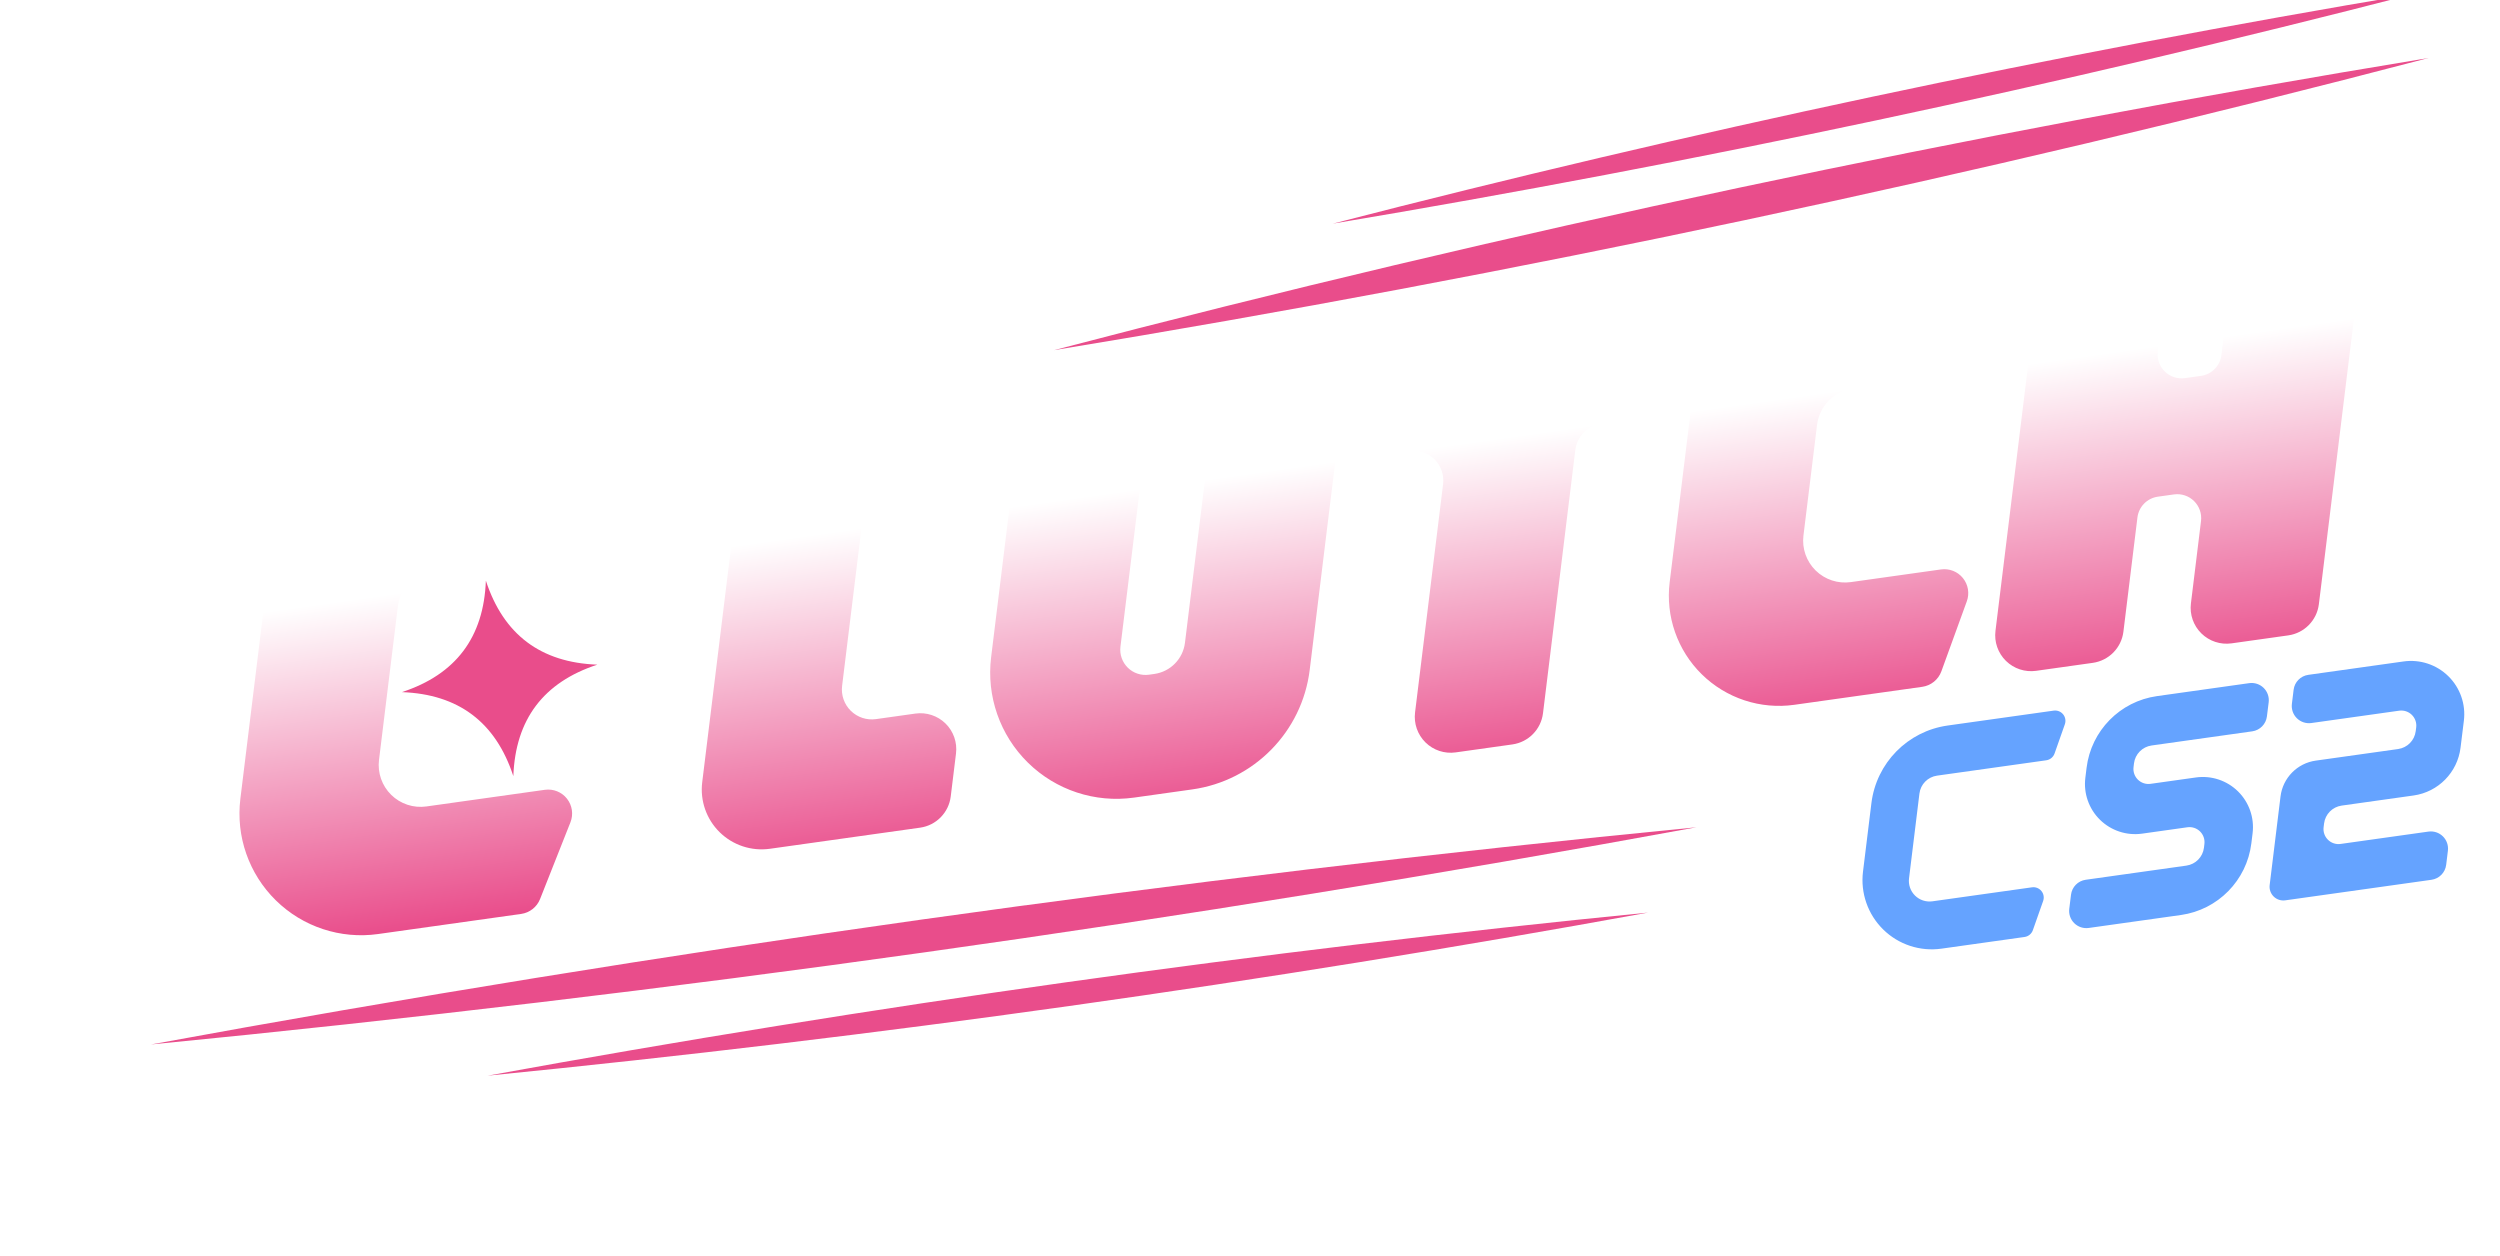
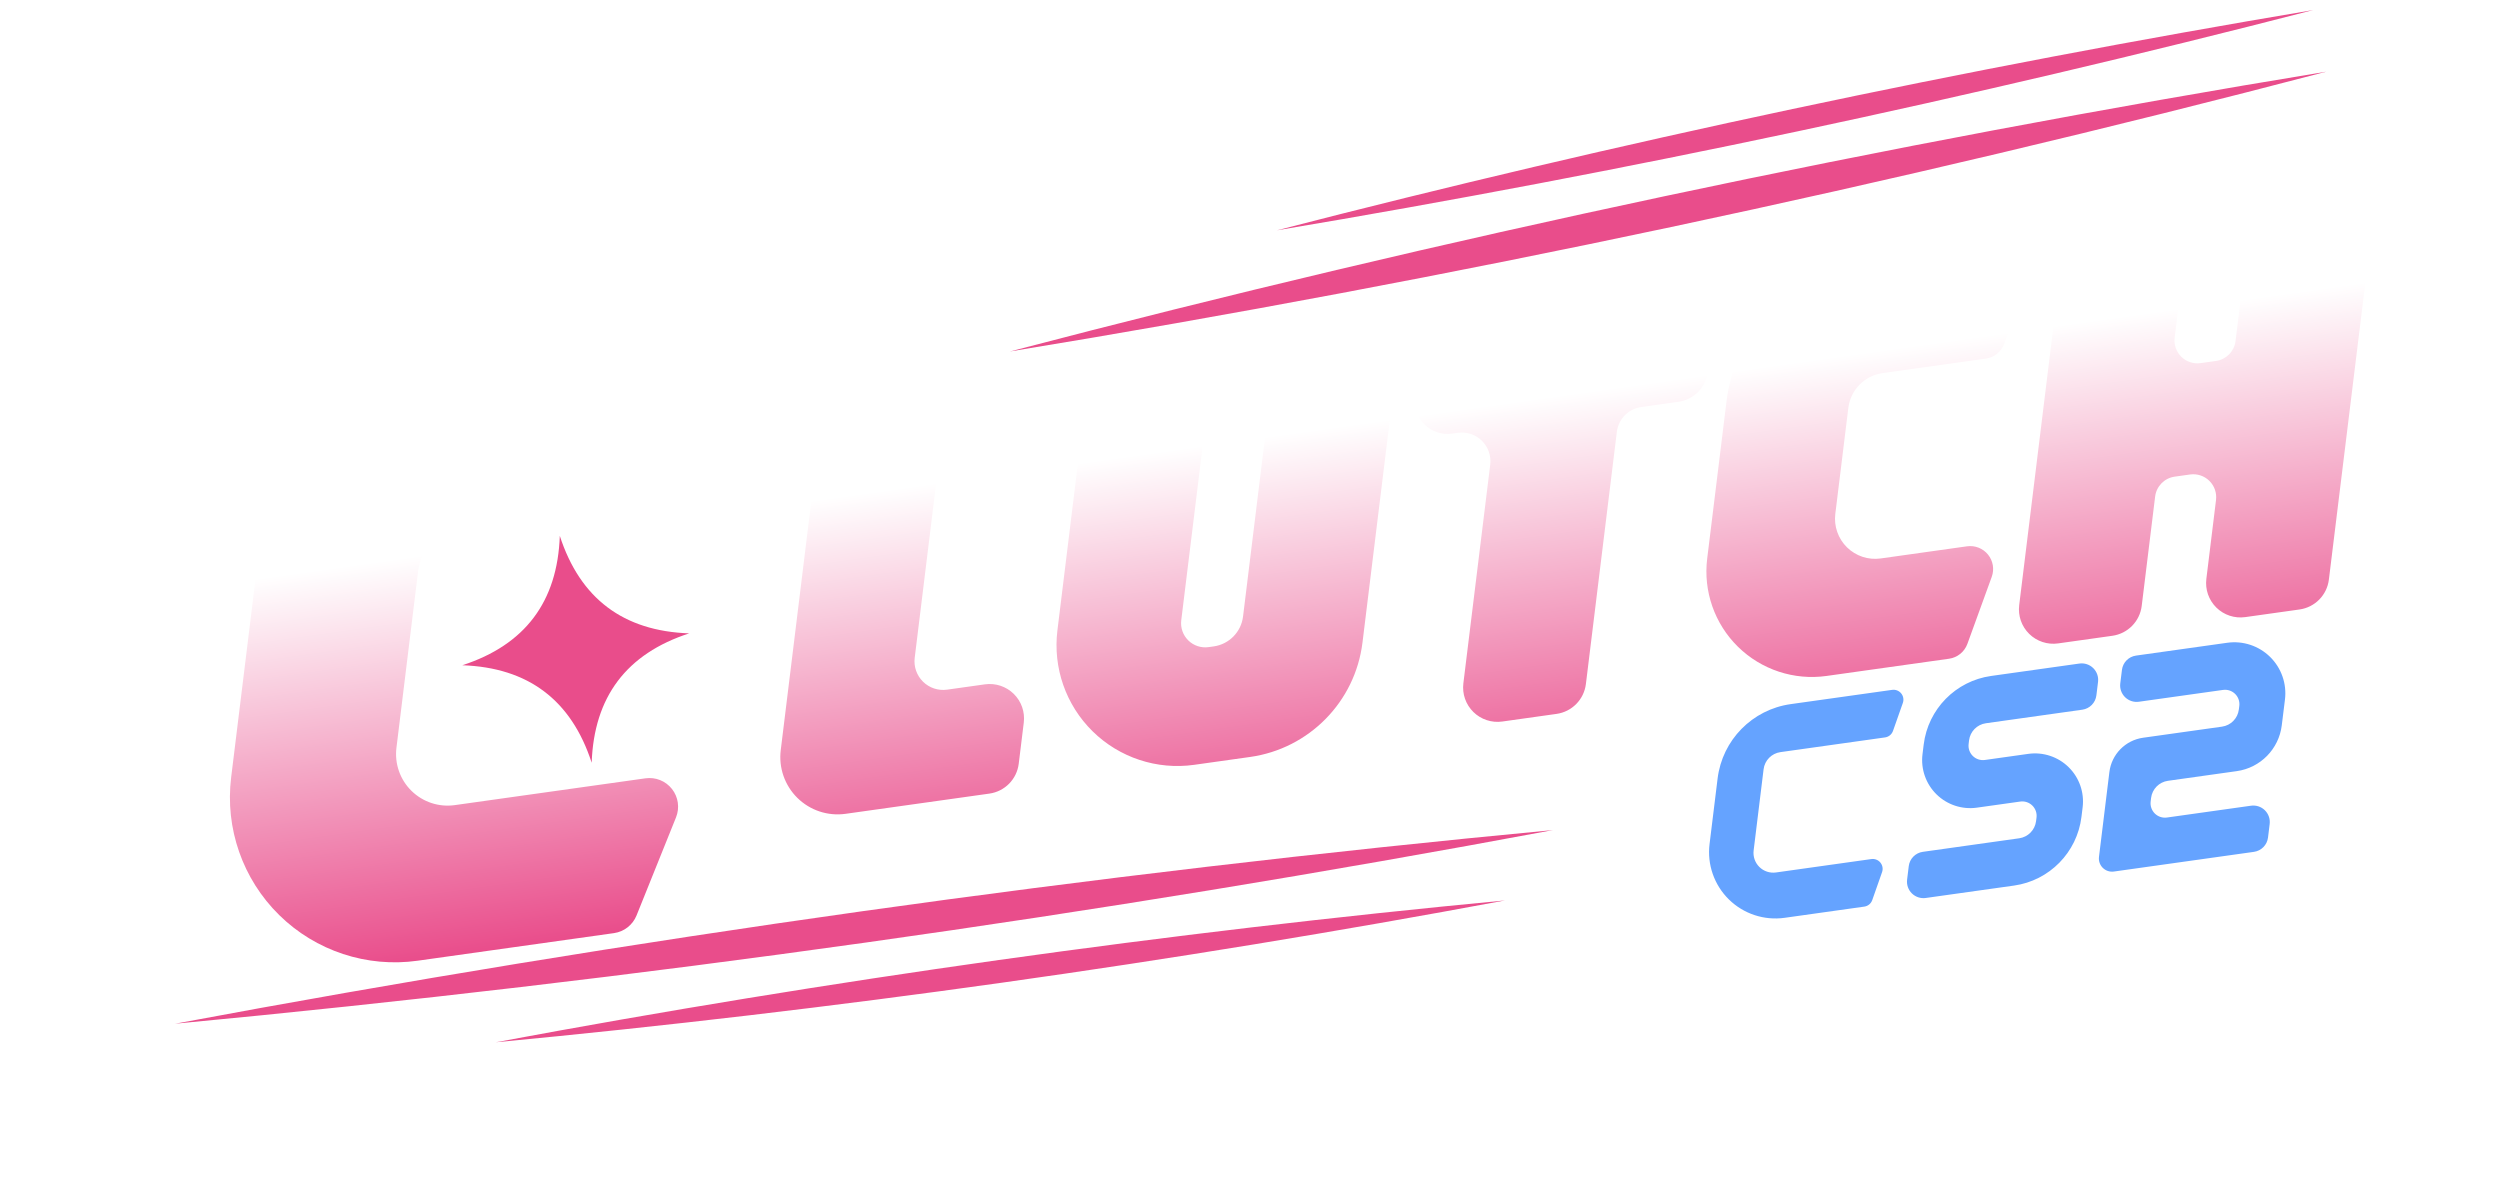
- <svg xmlns="http://www.w3.org/2000/svg" viewBox="-62 -121 836 420" width="836" height="420" role="img" aria-labelledby="title">
+ <svg xmlns="http://www.w3.org/2000/svg" viewBox="-62 -124 873 420" width="873" height="420" role="img" aria-labelledby="title">
  <defs>
-     <linearGradient id="wm" gradientUnits="userSpaceOnUse" x1="0" y1="-10" x2="0" y2="150">
+     <linearGradient id="wm" gradientUnits="userSpaceOnUse" x1="0" y1="-30" x2="0" y2="170">
      <stop offset="0.3" stop-color="#FFFFFF" />
      <stop offset="1" stop-color="#E94D8B" />
    </linearGradient>
  </defs>
-   <g id="tilt" transform="rotate(-8 353 70)">
+   <g id="tilt" transform="rotate(-8 372 70)">
    <g>
-       <path id="streaks" fill="#E94D8B" d="M-30 176Q230.95 165 491.9 176Q230.95 187 -30 176ZM80 202Q275.95 194 471.9 202Q275.95 210 80 202Z" />
+       <path id="streaks" fill="#E94D8B" d="M-20 180Q222.95 169 465.9 180Q222.95 191 -20 180ZM90 202Q267.95 194 445.9 202Q267.95 210 90 202Z" />
    </g>
    <g>
      <path id="streaks-up" fill="#E94D8B" transform="rotate(-4 560 -40)" d="M300 -30Q535 -41 770 -30Q535 -19 300 -30ZM400 -52Q585 -60 770 -52Q585 -44 400 -52Z" />
    </g>
    <g>
-       <path id="clutch" fill="url(#wm)" d="M186.68 -3.43A4 4 0 0 0 183.61 -10L89.3 -10A64 64 0 0 0 27.48 37.44L11.04 98.81A40.67 40.67 0 0 0 50.32 150L98.66 150A8 8 0 0 0 105.62 145.95L119.25 121.95A8 8 0 0 0 112.29 110L72.28 110A14 14 0 0 1 58.76 92.38L72.16 42.38A14 14 0 0 1 85.68 32L154.14 32A6 6 0 0 0 158.74 29.86ZM193.13 8.89A12 12 0 0 1 204.72 0L223.87 0A12 12 0 0 1 235.47 15.11L215.56 89.41A10 10 0 0 0 225.21 102L238.54 102A12 12 0 0 1 250.13 117.11L246.38 131.11A12 12 0 0 1 234.79 140L184.06 140A20 20 0 0 1 164.75 114.82ZM287.13 8.89A12 12 0 0 1 298.72 0L317.87 0A12 12 0 0 1 329.47 15.11L309.56 89.37A8.44 8.44 0 0 0 317.72 100L319.51 100A12 12 0 0 0 331.1 91.11L353.13 8.89A12 12 0 0 1 364.72 0L383.87 0A12 12 0 0 1 395.47 15.11L371.14 105.91A46 46 0 0 1 326.7 140L307 140A42.2 42.2 0 0 1 266.24 86.87ZM405.13 8.89A12 12 0 0 1 416.72 0L495.87 0A12 12 0 0 1 507.47 15.11L503.71 29.11A12 12 0 0 1 492.12 38L479 38A10 10 0 0 0 469.34 45.41L446.38 131.11A12 12 0 0 1 434.79 140L415.64 140A12 12 0 0 1 404.05 124.89L423.96 50.59A10 10 0 0 0 414.3 38L412.33 38A11.51 11.51 0 0 1 401.21 23.51ZM619.27 11.75A8 8 0 0 0 612.21 0L560.95 0A54 54 0 0 0 508.79 40.02L494.42 93.64A36.83 36.83 0 0 0 530 140L573.19 140A8 8 0 0 0 580.26 135.75L591.94 113.75A8 8 0 0 0 584.87 102L554.43 102A14 14 0 0 1 540.9 84.38L550.55 48.38A14 14 0 0 1 564.07 38L600.52 38A8 8 0 0 0 607.59 33.75ZM631.13 8.89A12 12 0 0 1 642.72 0L661.87 0A12 12 0 0 1 673.47 15.11L666.81 39.93A8 8 0 0 0 674.54 50L679.98 50A8 8 0 0 0 687.7 44.07L697.13 8.89A12 12 0 0 1 708.72 0L727.87 0A12 12 0 0 1 739.47 15.11L708.38 131.11A12 12 0 0 1 696.79 140L677.64 140A12 12 0 0 1 666.05 124.89L673.23 98.07A8 8 0 0 0 665.51 88L660.07 88A8 8 0 0 0 652.34 93.93L642.38 131.11A12 12 0 0 1 630.79 140L611.64 140A12 12 0 0 1 600.05 124.89Z" />
+       <path id="clutch" fill="url(#wm)" d="M244.56 -22A5 5 0 0 0 240.56 -30L110.01 -30A84 84 0 0 0 28.87 32.26L11.37 97.56A57.55 57.55 0 0 0 66.96 170L136.18 170A10 10 0 0 0 144.85 164.99L163.27 132.99A10 10 0 0 0 154.6 118L87.35 118A18 18 0 0 1 69.97 95.34L86.04 35.34A18 18 0 0 1 103.43 22L207.61 22A8 8 0 0 0 214.02 18.79ZM231.13 8.89A12 12 0 0 1 242.72 0L261.87 0A12 12 0 0 1 273.47 15.11L253.56 89.41A10 10 0 0 0 263.21 102L276.54 102A12 12 0 0 1 288.13 117.11L284.38 131.11A12 12 0 0 1 272.79 140L222.06 140A20 20 0 0 1 202.75 114.82ZM325.13 8.89A12 12 0 0 1 336.72 0L355.87 0A12 12 0 0 1 367.47 15.11L347.56 89.37A8.44 8.44 0 0 0 355.72 100L357.51 100A12 12 0 0 0 369.1 91.11L391.13 8.89A12 12 0 0 1 402.72 0L421.87 0A12 12 0 0 1 433.47 15.11L409.14 105.91A46 46 0 0 1 364.7 140L345 140A42.2 42.2 0 0 1 304.24 86.87ZM443.13 8.89A12 12 0 0 1 454.72 0L533.87 0A12 12 0 0 1 545.47 15.11L541.71 29.11A12 12 0 0 1 530.12 38L517 38A10 10 0 0 0 507.34 45.41L484.38 131.11A12 12 0 0 1 472.79 140L453.64 140A12 12 0 0 1 442.05 124.89L461.96 50.59A10 10 0 0 0 452.3 38L450.33 38A11.51 11.51 0 0 1 439.21 23.51ZM657.27 11.75A8 8 0 0 0 650.21 0L598.95 0A54 54 0 0 0 546.79 40.02L532.42 93.64A36.83 36.83 0 0 0 568 140L611.19 140A8 8 0 0 0 618.26 135.75L629.94 113.75A8 8 0 0 0 622.87 102L592.43 102A14 14 0 0 1 578.9 84.38L588.55 48.38A14 14 0 0 1 602.07 38L638.52 38A8 8 0 0 0 645.59 33.75ZM669.13 8.89A12 12 0 0 1 680.72 0L699.87 0A12 12 0 0 1 711.47 15.11L704.81 39.93A8 8 0 0 0 712.54 50L717.98 50A8 8 0 0 0 725.7 44.07L735.13 8.89A12 12 0 0 1 746.72 0L765.87 0A12 12 0 0 1 777.47 15.11L746.38 131.11A12 12 0 0 1 734.79 140L715.64 140A12 12 0 0 1 704.05 124.89L711.23 98.07A8 8 0 0 0 703.51 88L698.07 88A8 8 0 0 0 690.34 93.93L680.38 131.11A12 12 0 0 1 668.79 140L649.64 140A12 12 0 0 1 638.05 124.89Z" />
    </g>
    <g>
-       <path id="cs2" fill="#65A3FF" d="M618.68 159.04A3.45 3.45 0 0 0 615.61 154L579.83 154A29.9 29.9 0 0 0 550.95 176.16L544.98 198.44A23.16 23.16 0 0 0 567.35 227.6L595.44 227.6A3.45 3.45 0 0 0 598.5 225.74L603.27 216.54A3.45 3.45 0 0 0 600.21 211.5L566.57 211.5A6.9 6.9 0 0 1 559.91 202.81L567.3 175.21A6.9 6.9 0 0 1 573.97 170.1L610.85 170.1A3.45 3.45 0 0 0 613.91 168.24ZM687.2 161.24A5.75 5.75 0 0 0 681.64 154L650.51 154A27.6 27.6 0 0 0 623.85 174.46L622.97 177.74A16.77 16.77 0 0 0 639.17 198.85L654.47 198.85A5.02 5.02 0 0 1 659.32 205.18L659 206.39A6.9 6.9 0 0 1 652.33 211.5L618.34 211.5A5.75 5.75 0 0 0 612.79 215.76L611.55 220.36A5.75 5.75 0 0 0 617.11 227.6L648.24 227.6A27.6 27.6 0 0 0 674.9 207.14L675.78 203.86A16.77 16.77 0 0 0 659.58 182.75L644.28 182.75A5.02 5.02 0 0 1 639.43 176.43L639.75 175.21A6.9 6.9 0 0 1 646.42 170.1L680.41 170.1A5.75 5.75 0 0 0 685.96 165.84ZM696.04 158.26A5.75 5.75 0 0 1 701.6 154L733.77 154A17.81 17.81 0 0 1 750.98 176.43L748.62 185.21A18.4 18.4 0 0 1 730.85 198.85L706.56 198.85A6.9 6.9 0 0 0 699.9 203.96L699.57 205.18A5.02 5.02 0 0 0 704.43 211.5L734.08 211.5A5.75 5.75 0 0 1 739.64 218.74L738.41 223.34A5.75 5.75 0 0 1 732.85 227.6L683.46 227.6A4.6 4.6 0 0 1 679.02 221.81L686.74 192.98A13.8 13.8 0 0 1 700.07 182.75L727.89 182.75A6.9 6.9 0 0 0 734.55 177.64L734.88 176.43A5.02 5.02 0 0 0 730.02 170.1L700.36 170.1A5.75 5.75 0 0 1 694.81 162.86Z" />
+       <path id="cs2" fill="#65A3FF" d="M593.07 153.04A3.45 3.45 0 0 0 590.01 148L554.22 148A29.9 29.9 0 0 0 525.34 170.16L519.37 192.44A23.16 23.16 0 0 0 541.74 221.6L569.83 221.6A3.45 3.45 0 0 0 572.9 219.74L577.66 210.54A3.45 3.45 0 0 0 574.6 205.5L540.96 205.5A6.9 6.9 0 0 1 534.3 196.81L541.69 169.21A6.9 6.9 0 0 1 548.36 164.1L585.24 164.1A3.45 3.45 0 0 0 588.3 162.24ZM661.59 155.24A5.75 5.75 0 0 0 656.03 148L624.91 148A27.6 27.6 0 0 0 598.25 168.46L597.37 171.74A16.77 16.77 0 0 0 613.56 192.85L628.86 192.85A5.02 5.02 0 0 1 633.72 199.18L633.39 200.39A6.9 6.9 0 0 1 626.73 205.5L592.73 205.5A5.75 5.75 0 0 0 587.18 209.76L585.95 214.36A5.75 5.75 0 0 0 591.5 221.6L622.63 221.6A27.6 27.6 0 0 0 649.29 201.14L650.17 197.86A16.77 16.77 0 0 0 633.97 176.75L618.67 176.75A5.02 5.02 0 0 1 613.82 170.43L614.14 169.21A6.9 6.9 0 0 1 620.81 164.1L654.8 164.1A5.75 5.75 0 0 0 660.36 159.84ZM670.44 152.26A5.75 5.75 0 0 1 675.99 148L708.16 148A17.81 17.81 0 0 1 725.37 170.43L723.01 179.21A18.4 18.4 0 0 1 705.24 192.85L680.95 192.85A6.9 6.9 0 0 0 674.29 197.96L673.97 199.18A5.02 5.02 0 0 0 678.82 205.5L708.48 205.5A5.75 5.75 0 0 1 714.03 212.74L712.8 217.34A5.75 5.75 0 0 1 707.24 221.6L657.85 221.6A4.6 4.6 0 0 1 653.41 215.81L661.13 186.98A13.8 13.8 0 0 1 674.46 176.75L702.28 176.75A6.9 6.9 0 0 0 708.94 171.64L709.27 170.43A5.02 5.02 0 0 0 704.42 164.1L674.76 164.1A5.75 5.75 0 0 1 669.2 156.86Z" />
    </g>
    <g>
-       <path id="spark" fill="#E94D8B" d="M102.49 38 Q107.49 66 135.49 71 Q107.49 76 102.49 104 Q97.49 76 69.49 71 Q97.49 66 102.49 38Z" />
+       <path id="spark" fill="#E94D8B" d="M136.76 30 Q142.76 64 176.76 70 Q142.76 76 136.76 110 Q130.76 76 96.76 70 Q130.76 64 136.76 30Z" />
    </g>
  </g>
</svg>
